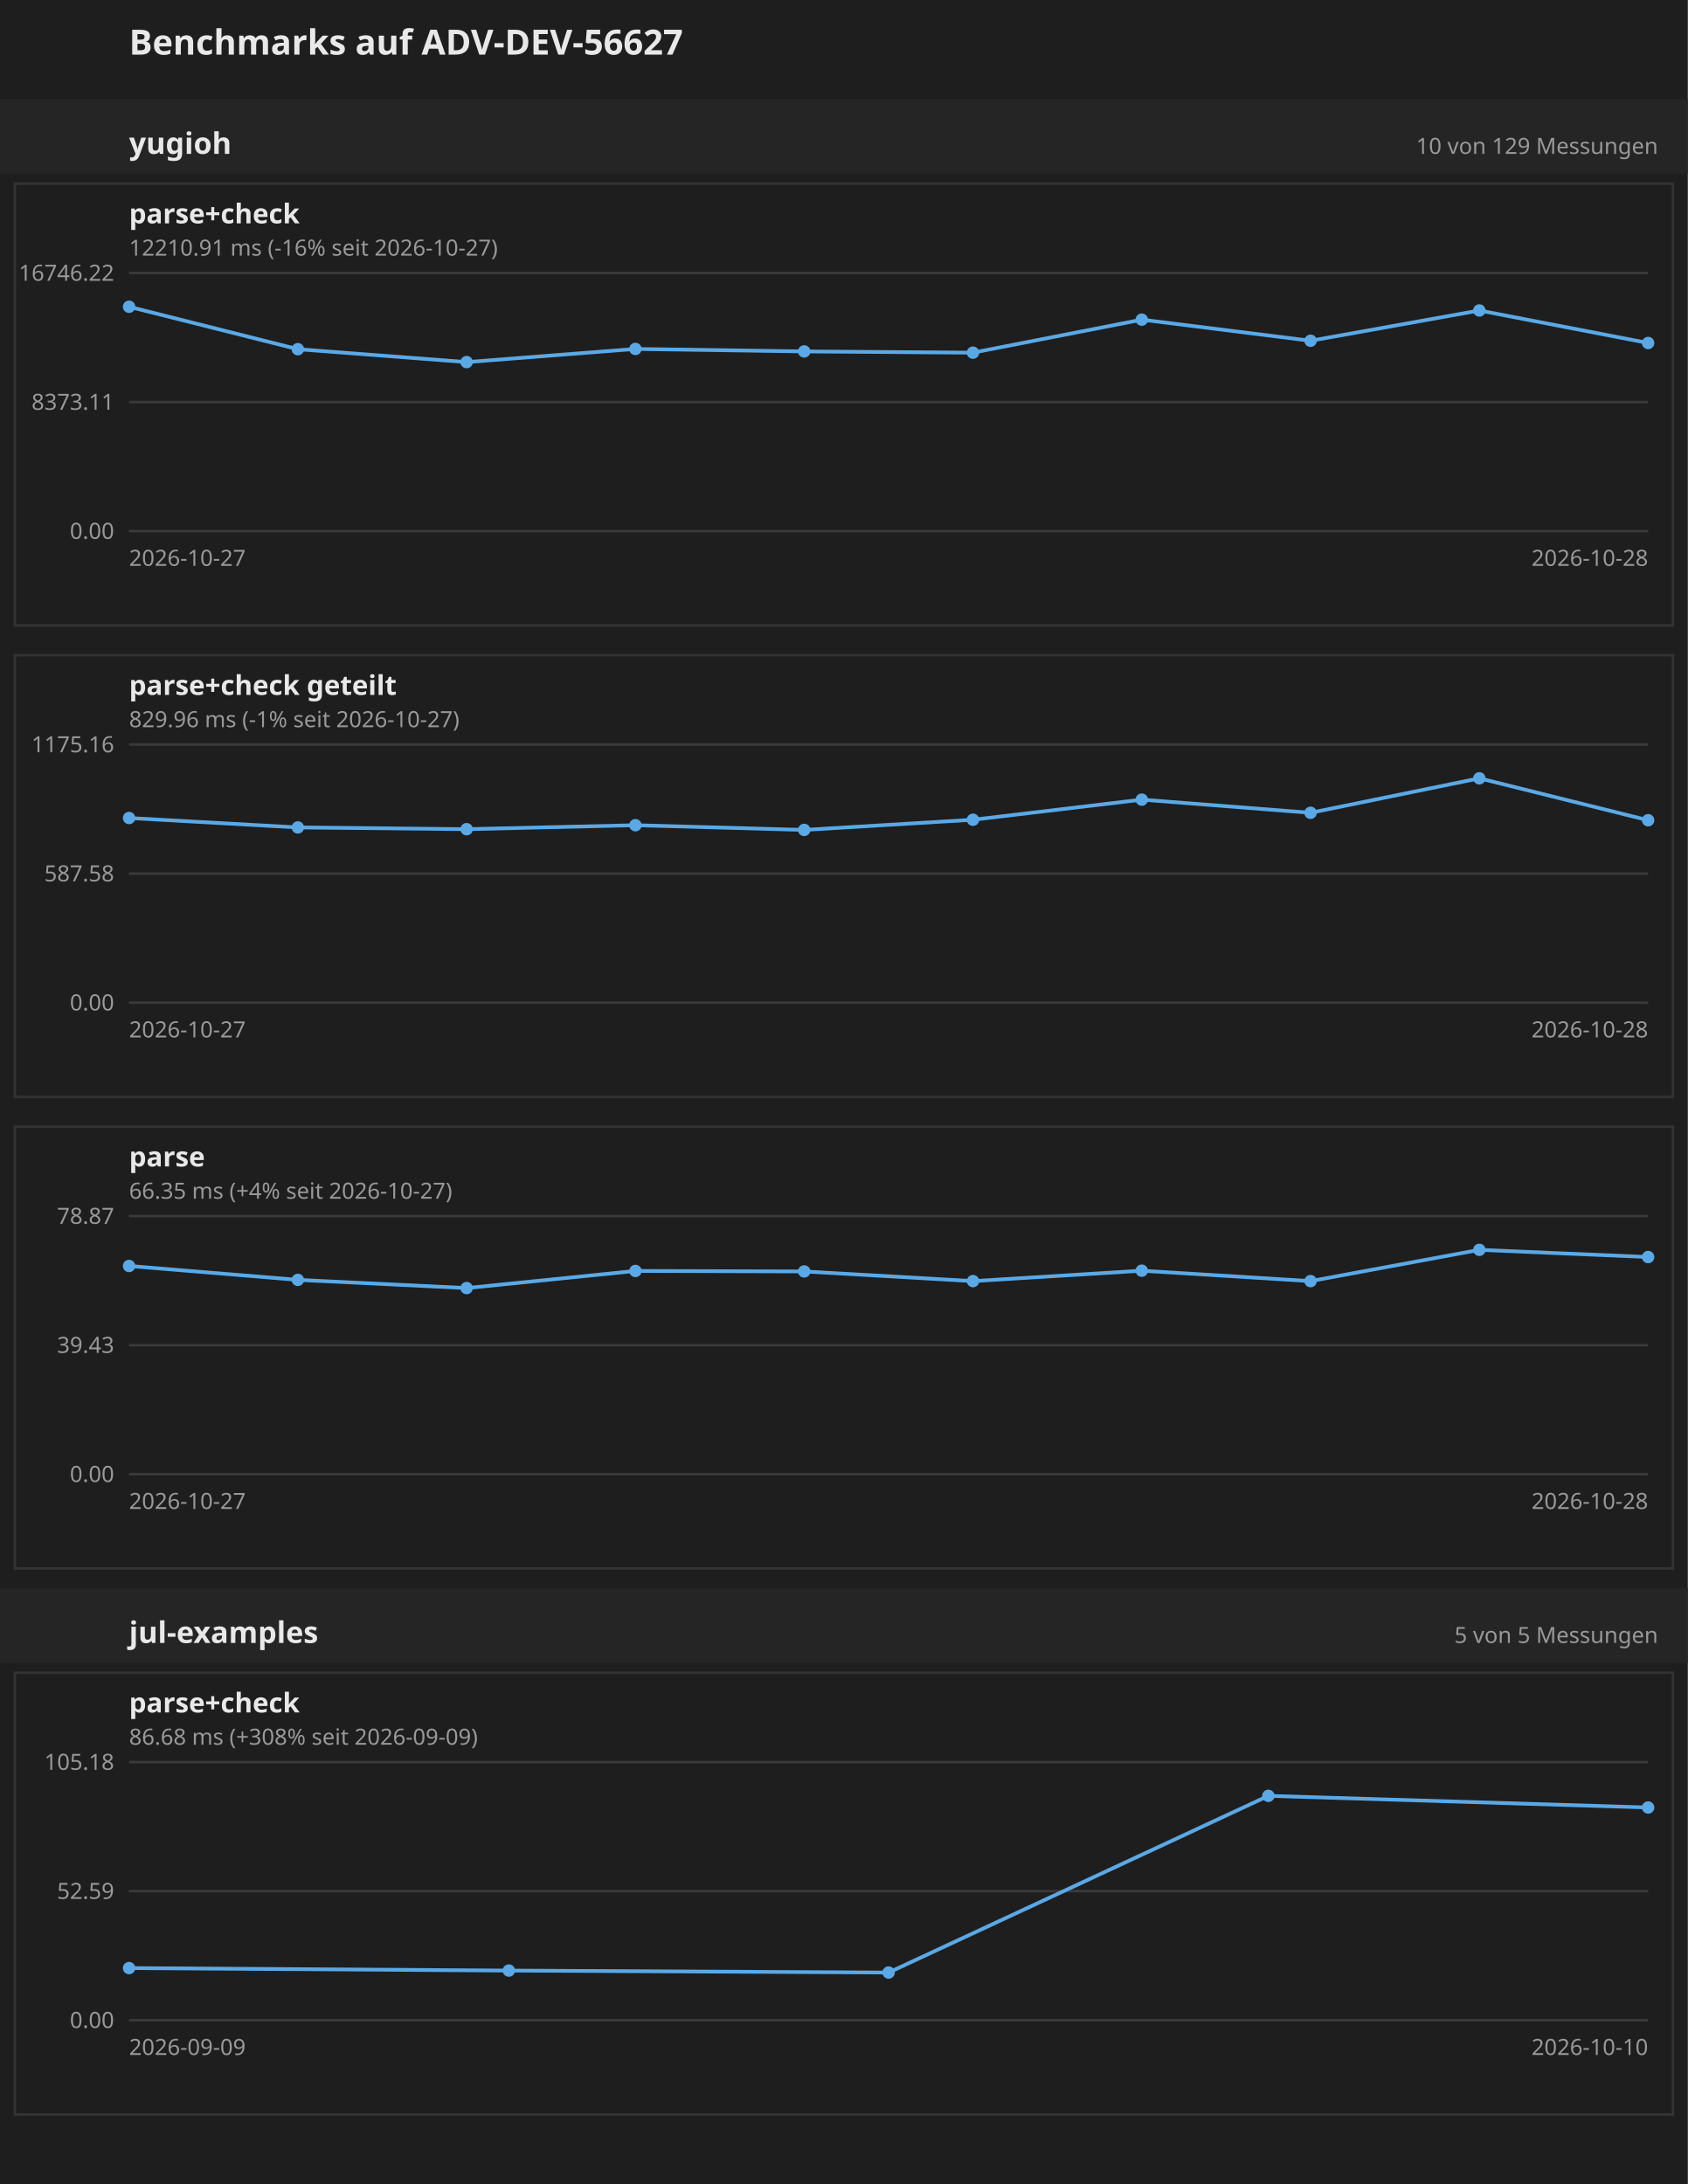
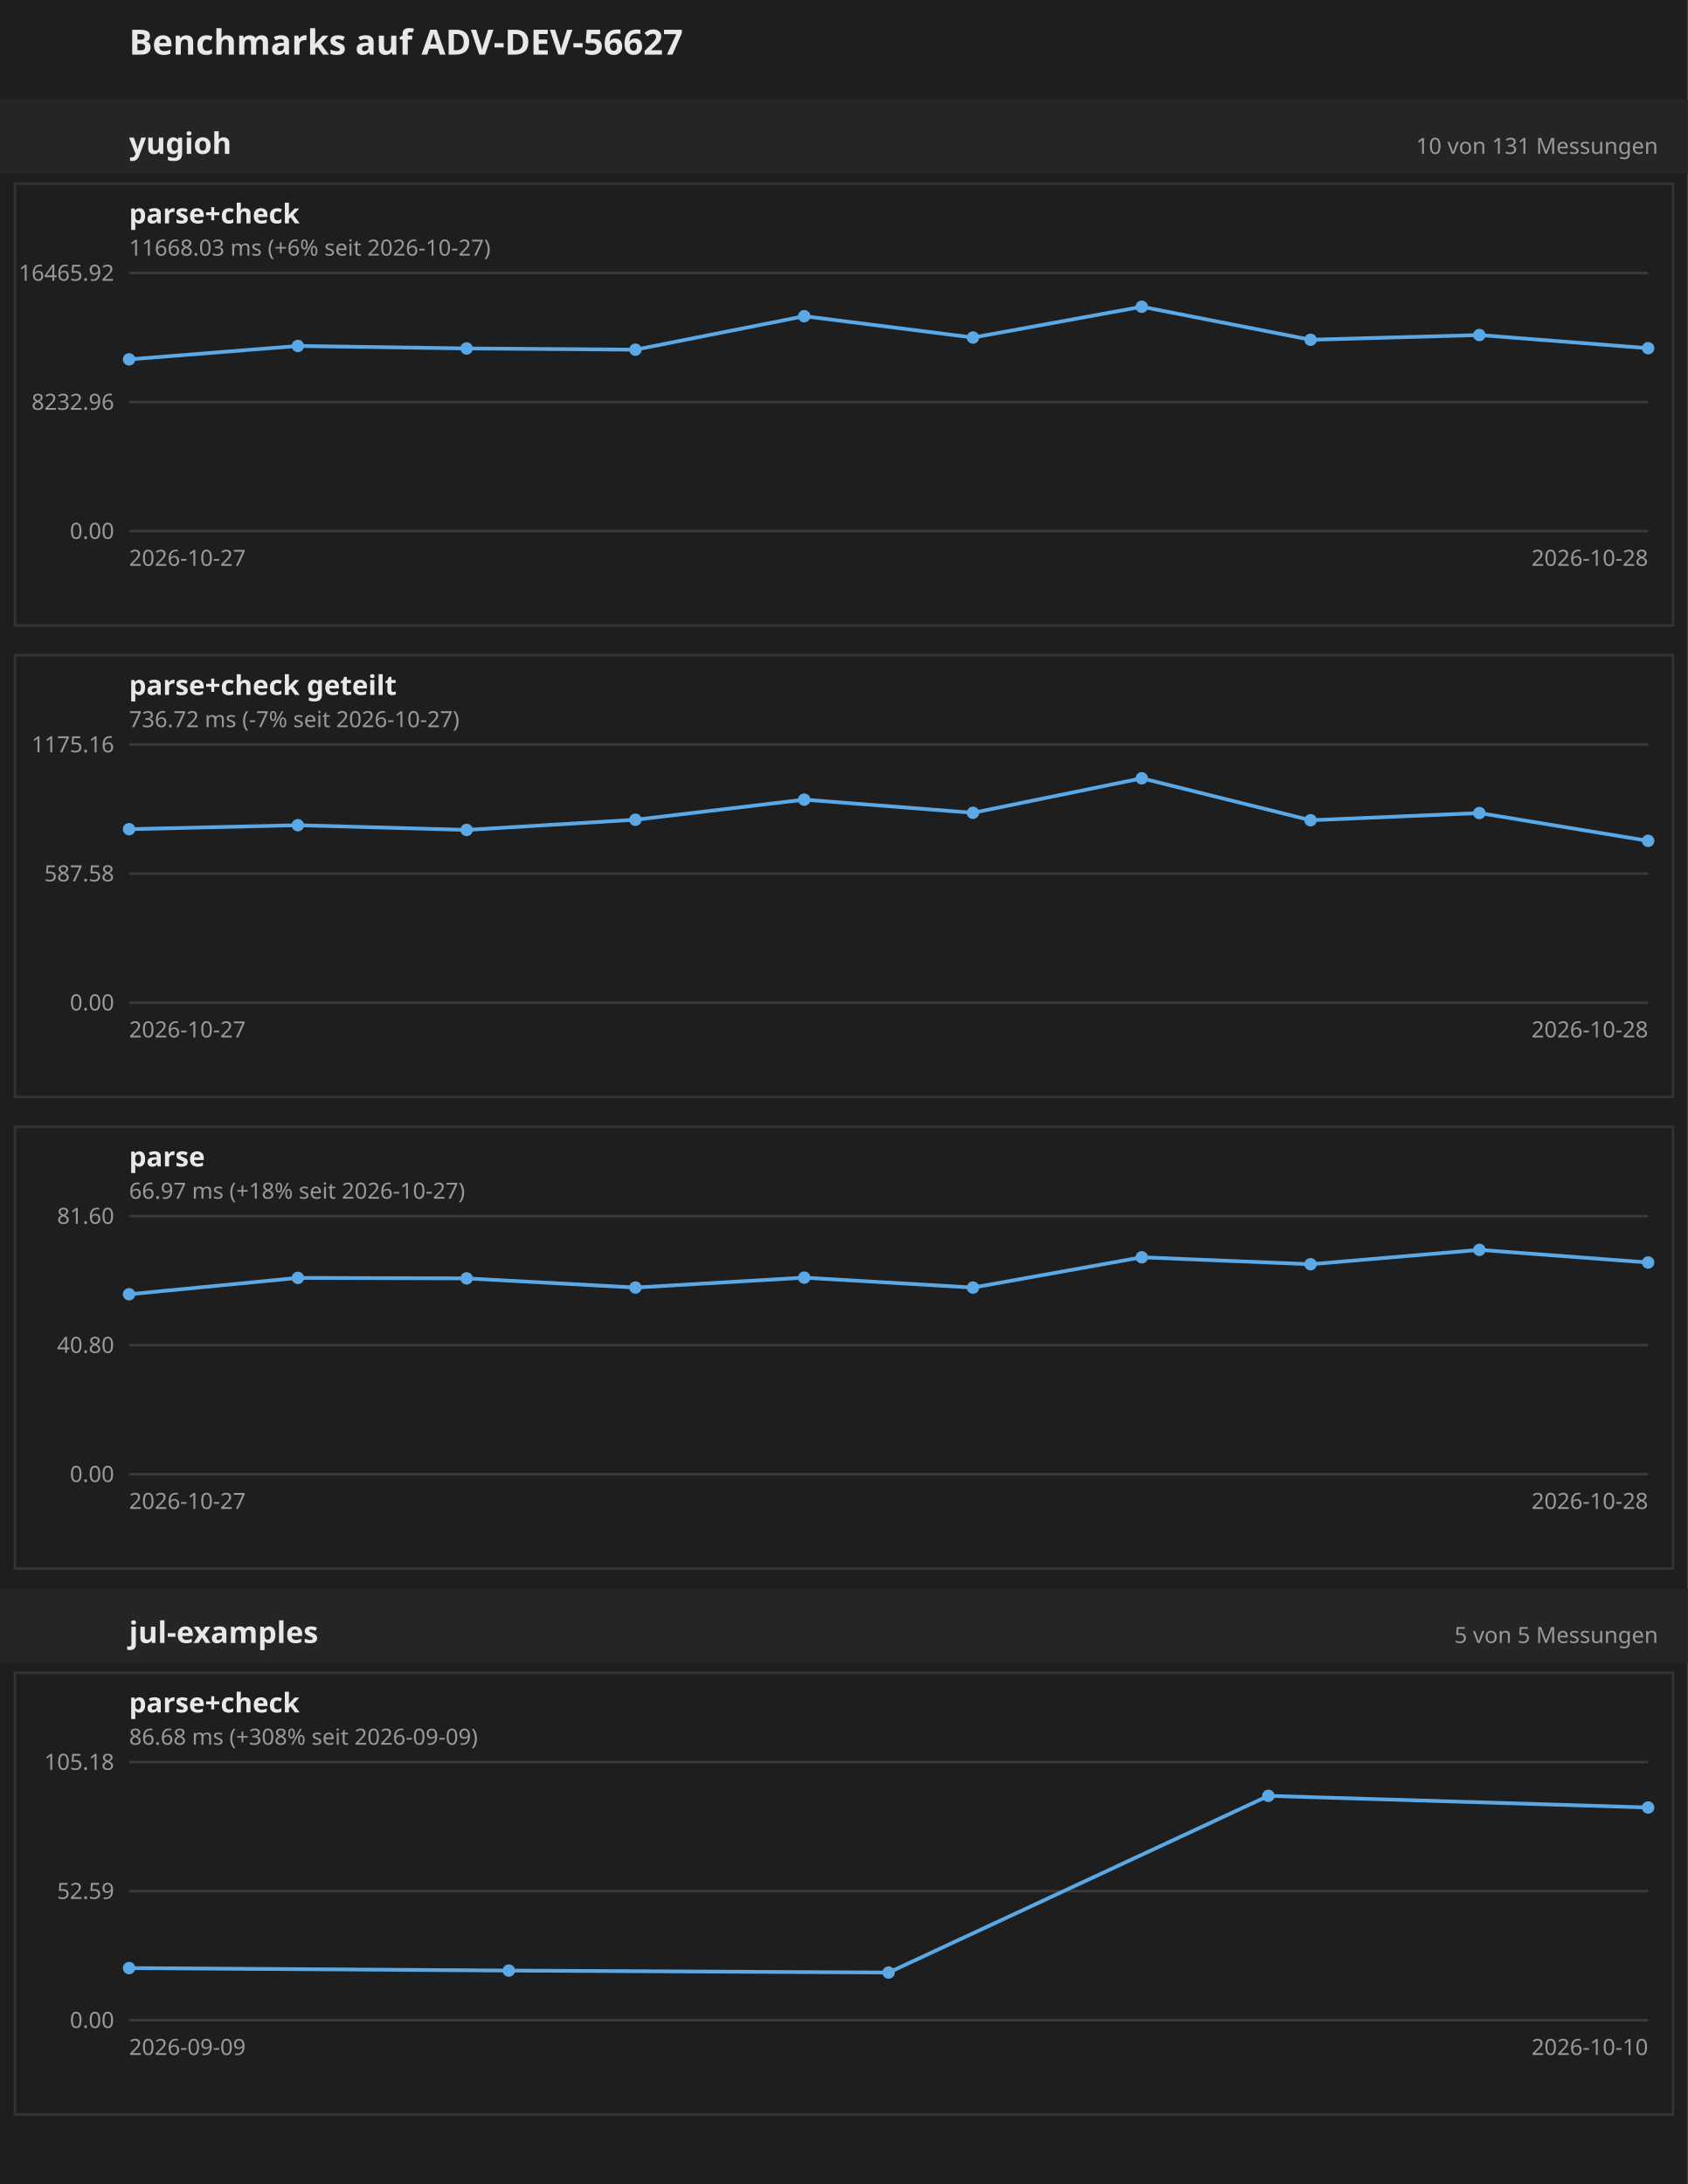
<svg xmlns="http://www.w3.org/2000/svg" width="680" height="880" font-family="sans-serif">
  <rect width="680" height="880" fill="#1e1e1e" />
  <text x="52" y="22" font-size="14" font-weight="bold" fill="#e8e8e8">Benchmarks auf ADV-DEV-56627</text>
  <g transform="translate(0 40)">
    <rect x="0" y="0" width="680" height="30" fill="#252525" />
    <text x="52" y="22" font-size="12" font-weight="bold" fill="#e8e8e8">yugioh</text>
-     <text x="668" y="22" text-anchor="end" font-size="9" fill="#999">10 von 129 Messungen</text>
+     <text x="668" y="22" text-anchor="end" font-size="9" fill="#999">10 von 131 Messungen</text>
    <g transform="translate(0 30)">
      <g transform="translate(0 0)">
        <rect x="6" y="4" width="668" height="178" fill="none" stroke="#333" />
        <text x="52" y="20" font-size="11" font-weight="bold" fill="#e8e8e8">parse+check</text>
-         <text x="52" y="33" font-size="9" fill="#999">12210.91 ms (-16% seit 2026-10-27)</text>
+         <text x="52" y="33" font-size="9" fill="#999">11668.03 ms (+6% seit 2026-10-27)</text>
        <line x1="52" y1="144.0" x2="664" y2="144.0" stroke="#3a3a3a" />
        <text x="46" y="144.0" text-anchor="end" dominant-baseline="middle" font-size="9" fill="#999">0.00</text>
        <line x1="52" y1="92.0" x2="664" y2="92.0" stroke="#3a3a3a" />
-         <text x="46" y="92.0" text-anchor="end" dominant-baseline="middle" font-size="9" fill="#999">8373.11</text>
+         <text x="46" y="92.0" text-anchor="end" dominant-baseline="middle" font-size="9" fill="#999">8232.96</text>
        <line x1="52" y1="40.0" x2="664" y2="40.0" stroke="#3a3a3a" />
-         <text x="46" y="40.0" text-anchor="end" dominant-baseline="middle" font-size="9" fill="#999">16746.22</text>
+         <text x="46" y="40.0" text-anchor="end" dominant-baseline="middle" font-size="9" fill="#999">16465.92</text>
        <text x="52" y="158" font-size="9" fill="#999">2026-10-27</text>
        <text x="664" y="158" text-anchor="end" font-size="9" fill="#999">2026-10-28</text>
-         <polyline fill="none" stroke="#5aa9e6" stroke-width="1.5" points="52.0,53.6 120.0,70.7 188.0,75.9 256.0,70.6 324.0,71.6 392.0,72.1 460.0,58.8 528.0,67.3 596.0,55.1 664.0,68.2" />
-         <circle cx="52.0" cy="53.6" r="2.5" fill="#5aa9e6" />
-         <circle cx="120.0" cy="70.7" r="2.5" fill="#5aa9e6" />
-         <circle cx="188.0" cy="75.9" r="2.5" fill="#5aa9e6" />
-         <circle cx="256.0" cy="70.6" r="2.5" fill="#5aa9e6" />
-         <circle cx="324.0" cy="71.6" r="2.5" fill="#5aa9e6" />
-         <circle cx="392.0" cy="72.1" r="2.5" fill="#5aa9e6" />
-         <circle cx="460.0" cy="58.8" r="2.5" fill="#5aa9e6" />
-         <circle cx="528.0" cy="67.3" r="2.5" fill="#5aa9e6" />
-         <circle cx="596.0" cy="55.1" r="2.5" fill="#5aa9e6" />
-         <circle cx="664.0" cy="68.2" r="2.5" fill="#5aa9e6" />
+         <polyline fill="none" stroke="#5aa9e6" stroke-width="1.5" points="52.0,74.8 120.0,69.4 188.0,70.4 256.0,70.9 324.0,57.4 392.0,66.0 460.0,53.6 528.0,66.9 596.0,65.0 664.0,70.3" />
+         <circle cx="52.0" cy="74.8" r="2.5" fill="#5aa9e6" />
+         <circle cx="120.0" cy="69.4" r="2.5" fill="#5aa9e6" />
+         <circle cx="188.0" cy="70.4" r="2.5" fill="#5aa9e6" />
+         <circle cx="256.0" cy="70.9" r="2.5" fill="#5aa9e6" />
+         <circle cx="324.0" cy="57.4" r="2.5" fill="#5aa9e6" />
+         <circle cx="392.0" cy="66.0" r="2.5" fill="#5aa9e6" />
+         <circle cx="460.0" cy="53.6" r="2.5" fill="#5aa9e6" />
+         <circle cx="528.0" cy="66.9" r="2.5" fill="#5aa9e6" />
+         <circle cx="596.0" cy="65.0" r="2.5" fill="#5aa9e6" />
+         <circle cx="664.0" cy="70.3" r="2.5" fill="#5aa9e6" />
      </g>
      <g transform="translate(0 190)">
        <rect x="6" y="4" width="668" height="178" fill="none" stroke="#333" />
        <text x="52" y="20" font-size="11" font-weight="bold" fill="#e8e8e8">parse+check geteilt</text>
-         <text x="52" y="33" font-size="9" fill="#999">829.96 ms (-1% seit 2026-10-27)</text>
+         <text x="52" y="33" font-size="9" fill="#999">736.72 ms (-7% seit 2026-10-27)</text>
        <line x1="52" y1="144.0" x2="664" y2="144.0" stroke="#3a3a3a" />
        <text x="46" y="144.0" text-anchor="end" dominant-baseline="middle" font-size="9" fill="#999">0.00</text>
        <line x1="52" y1="92.0" x2="664" y2="92.0" stroke="#3a3a3a" />
        <text x="46" y="92.0" text-anchor="end" dominant-baseline="middle" font-size="9" fill="#999">587.58</text>
        <line x1="52" y1="40.0" x2="664" y2="40.0" stroke="#3a3a3a" />
        <text x="46" y="40.0" text-anchor="end" dominant-baseline="middle" font-size="9" fill="#999">1175.16</text>
        <text x="52" y="158" font-size="9" fill="#999">2026-10-27</text>
        <text x="664" y="158" text-anchor="end" font-size="9" fill="#999">2026-10-28</text>
-         <polyline fill="none" stroke="#5aa9e6" stroke-width="1.5" points="52.0,69.6 120.0,73.4 188.0,74.1 256.0,72.5 324.0,74.4 392.0,70.3 460.0,62.2 528.0,67.5 596.0,53.6 664.0,70.5" />
-         <circle cx="52.0" cy="69.6" r="2.5" fill="#5aa9e6" />
-         <circle cx="120.0" cy="73.4" r="2.5" fill="#5aa9e6" />
-         <circle cx="188.0" cy="74.1" r="2.5" fill="#5aa9e6" />
-         <circle cx="256.0" cy="72.5" r="2.5" fill="#5aa9e6" />
-         <circle cx="324.0" cy="74.4" r="2.5" fill="#5aa9e6" />
-         <circle cx="392.0" cy="70.3" r="2.5" fill="#5aa9e6" />
-         <circle cx="460.0" cy="62.2" r="2.5" fill="#5aa9e6" />
-         <circle cx="528.0" cy="67.5" r="2.5" fill="#5aa9e6" />
-         <circle cx="596.0" cy="53.6" r="2.5" fill="#5aa9e6" />
-         <circle cx="664.0" cy="70.5" r="2.5" fill="#5aa9e6" />
+         <polyline fill="none" stroke="#5aa9e6" stroke-width="1.5" points="52.0,74.1 120.0,72.5 188.0,74.4 256.0,70.3 324.0,62.2 392.0,67.5 460.0,53.6 528.0,70.5 596.0,67.6 664.0,78.8" />
+         <circle cx="52.0" cy="74.1" r="2.5" fill="#5aa9e6" />
+         <circle cx="120.0" cy="72.5" r="2.5" fill="#5aa9e6" />
+         <circle cx="188.0" cy="74.4" r="2.5" fill="#5aa9e6" />
+         <circle cx="256.0" cy="70.3" r="2.5" fill="#5aa9e6" />
+         <circle cx="324.0" cy="62.2" r="2.5" fill="#5aa9e6" />
+         <circle cx="392.0" cy="67.5" r="2.5" fill="#5aa9e6" />
+         <circle cx="460.0" cy="53.6" r="2.5" fill="#5aa9e6" />
+         <circle cx="528.0" cy="70.5" r="2.5" fill="#5aa9e6" />
+         <circle cx="596.0" cy="67.6" r="2.5" fill="#5aa9e6" />
+         <circle cx="664.0" cy="78.8" r="2.5" fill="#5aa9e6" />
      </g>
      <g transform="translate(0 380)">
        <rect x="6" y="4" width="668" height="178" fill="none" stroke="#333" />
        <text x="52" y="20" font-size="11" font-weight="bold" fill="#e8e8e8">parse</text>
-         <text x="52" y="33" font-size="9" fill="#999">66.35 ms (+4% seit 2026-10-27)</text>
+         <text x="52" y="33" font-size="9" fill="#999">66.97 ms (+18% seit 2026-10-27)</text>
        <line x1="52" y1="144.0" x2="664" y2="144.0" stroke="#3a3a3a" />
        <text x="46" y="144.0" text-anchor="end" dominant-baseline="middle" font-size="9" fill="#999">0.00</text>
        <line x1="52" y1="92.0" x2="664" y2="92.0" stroke="#3a3a3a" />
-         <text x="46" y="92.0" text-anchor="end" dominant-baseline="middle" font-size="9" fill="#999">39.43</text>
+         <text x="46" y="92.0" text-anchor="end" dominant-baseline="middle" font-size="9" fill="#999">40.80</text>
        <line x1="52" y1="40.0" x2="664" y2="40.0" stroke="#3a3a3a" />
-         <text x="46" y="40.0" text-anchor="end" dominant-baseline="middle" font-size="9" fill="#999">78.87</text>
+         <text x="46" y="40.0" text-anchor="end" dominant-baseline="middle" font-size="9" fill="#999">81.60</text>
        <text x="52" y="158" font-size="9" fill="#999">2026-10-27</text>
        <text x="664" y="158" text-anchor="end" font-size="9" fill="#999">2026-10-28</text>
-         <polyline fill="none" stroke="#5aa9e6" stroke-width="1.5" points="52.0,60.1 120.0,65.7 188.0,69.0 256.0,62.1 324.0,62.3 392.0,66.2 460.0,62.0 528.0,66.2 596.0,53.6 664.0,56.5" />
-         <circle cx="52.0" cy="60.1" r="2.5" fill="#5aa9e6" />
-         <circle cx="120.0" cy="65.7" r="2.5" fill="#5aa9e6" />
-         <circle cx="188.0" cy="69.0" r="2.5" fill="#5aa9e6" />
-         <circle cx="256.0" cy="62.1" r="2.5" fill="#5aa9e6" />
-         <circle cx="324.0" cy="62.3" r="2.5" fill="#5aa9e6" />
-         <circle cx="392.0" cy="66.2" r="2.5" fill="#5aa9e6" />
-         <circle cx="460.0" cy="62.0" r="2.5" fill="#5aa9e6" />
-         <circle cx="528.0" cy="66.2" r="2.5" fill="#5aa9e6" />
+         <polyline fill="none" stroke="#5aa9e6" stroke-width="1.5" points="52.0,71.5 120.0,64.9 188.0,65.1 256.0,68.8 324.0,64.8 392.0,68.8 460.0,56.6 528.0,59.4 596.0,53.6 664.0,58.7" />
+         <circle cx="52.0" cy="71.5" r="2.5" fill="#5aa9e6" />
+         <circle cx="120.0" cy="64.9" r="2.5" fill="#5aa9e6" />
+         <circle cx="188.0" cy="65.1" r="2.5" fill="#5aa9e6" />
+         <circle cx="256.0" cy="68.8" r="2.5" fill="#5aa9e6" />
+         <circle cx="324.0" cy="64.8" r="2.5" fill="#5aa9e6" />
+         <circle cx="392.0" cy="68.8" r="2.5" fill="#5aa9e6" />
+         <circle cx="460.0" cy="56.6" r="2.5" fill="#5aa9e6" />
+         <circle cx="528.0" cy="59.4" r="2.5" fill="#5aa9e6" />
        <circle cx="596.0" cy="53.6" r="2.5" fill="#5aa9e6" />
-         <circle cx="664.0" cy="56.5" r="2.5" fill="#5aa9e6" />
+         <circle cx="664.0" cy="58.7" r="2.5" fill="#5aa9e6" />
      </g>
    </g>
  </g>
  <g transform="translate(0 640)">
    <rect x="0" y="0" width="680" height="30" fill="#252525" />
    <text x="52" y="22" font-size="12" font-weight="bold" fill="#e8e8e8">jul-examples</text>
    <text x="668" y="22" text-anchor="end" font-size="9" fill="#999">5 von 5 Messungen</text>
    <g transform="translate(0 30)">
      <g transform="translate(0 0)">
        <rect x="6" y="4" width="668" height="178" fill="none" stroke="#333" />
        <text x="52" y="20" font-size="11" font-weight="bold" fill="#e8e8e8">parse+check</text>
        <text x="52" y="33" font-size="9" fill="#999">86.68 ms (+308% seit 2026-09-09)</text>
        <line x1="52" y1="144.0" x2="664" y2="144.0" stroke="#3a3a3a" />
        <text x="46" y="144.0" text-anchor="end" dominant-baseline="middle" font-size="9" fill="#999">0.00</text>
        <line x1="52" y1="92.0" x2="664" y2="92.0" stroke="#3a3a3a" />
        <text x="46" y="92.0" text-anchor="end" dominant-baseline="middle" font-size="9" fill="#999">52.59</text>
        <line x1="52" y1="40.0" x2="664" y2="40.0" stroke="#3a3a3a" />
        <text x="46" y="40.0" text-anchor="end" dominant-baseline="middle" font-size="9" fill="#999">105.18</text>
        <text x="52" y="158" font-size="9" fill="#999">2026-09-09</text>
        <text x="664" y="158" text-anchor="end" font-size="9" fill="#999">2026-10-10</text>
        <polyline fill="none" stroke="#5aa9e6" stroke-width="1.5" points="52.0,123.0 205.0,124.0 358.0,124.8 511.0,53.6 664.0,58.3" />
        <circle cx="52.0" cy="123.0" r="2.5" fill="#5aa9e6" />
        <circle cx="205.0" cy="124.0" r="2.5" fill="#5aa9e6" />
        <circle cx="358.0" cy="124.8" r="2.5" fill="#5aa9e6" />
        <circle cx="511.0" cy="53.6" r="2.5" fill="#5aa9e6" />
        <circle cx="664.0" cy="58.3" r="2.5" fill="#5aa9e6" />
      </g>
    </g>
  </g>
</svg>
